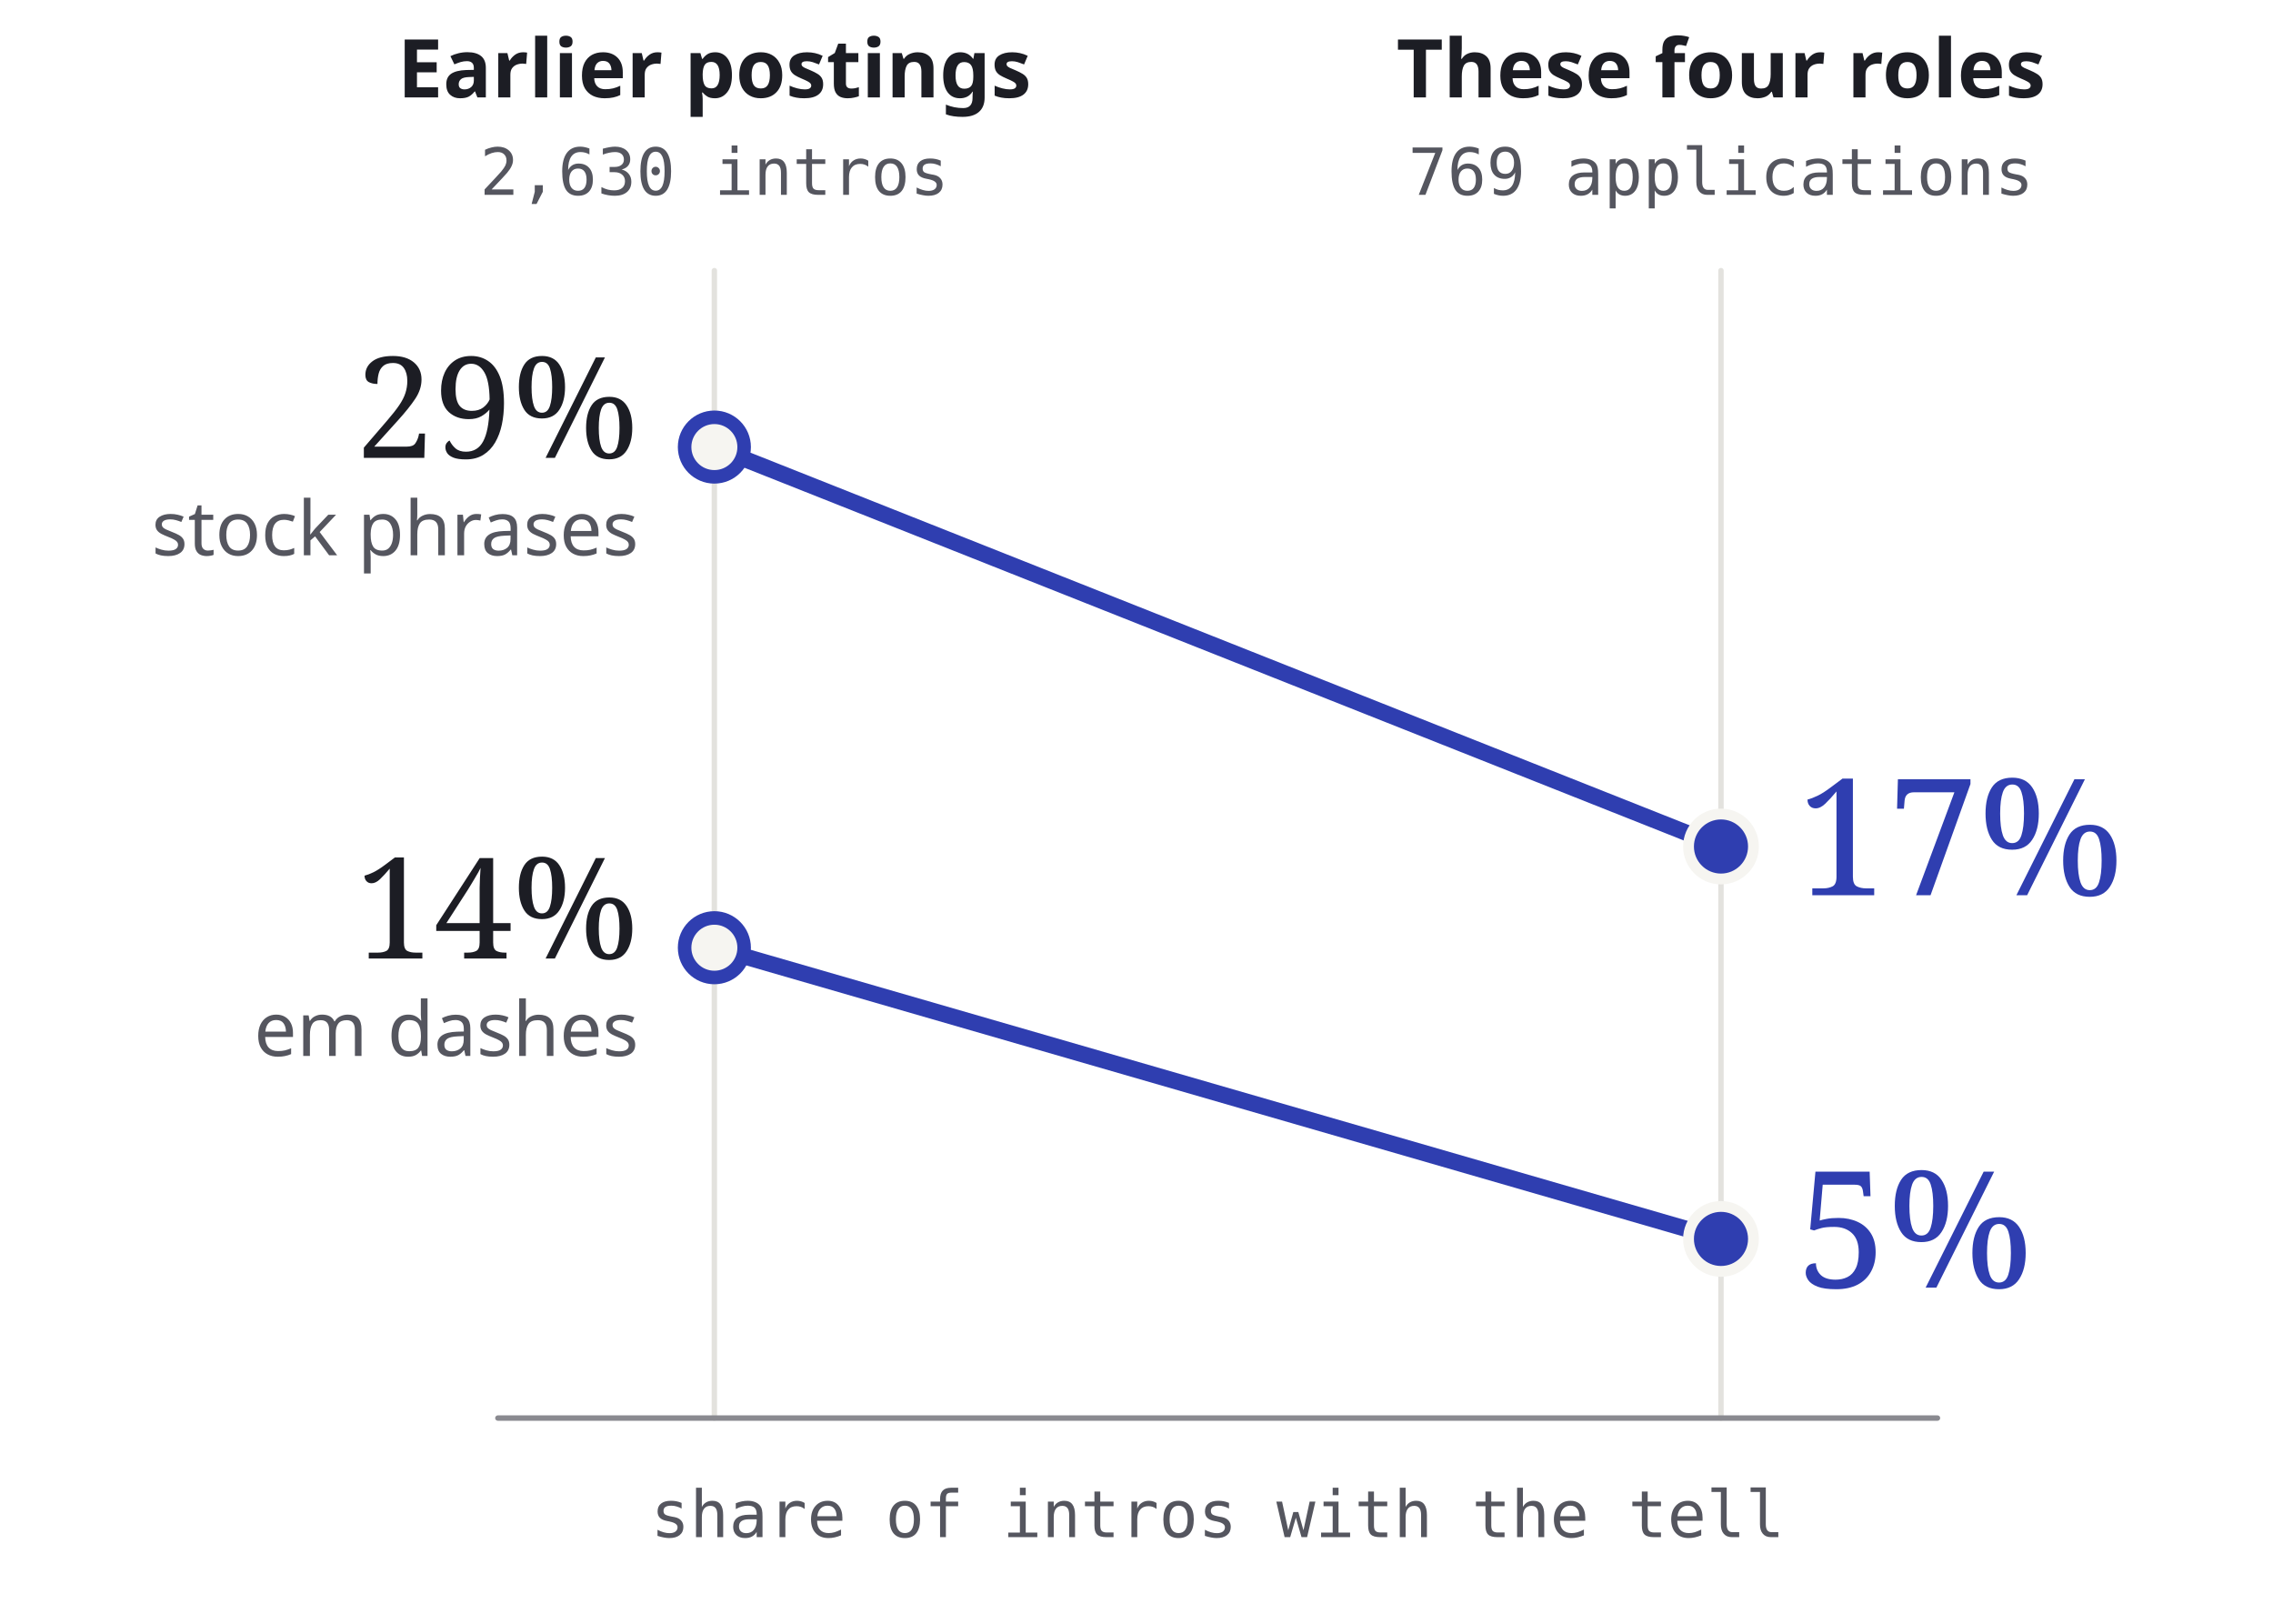
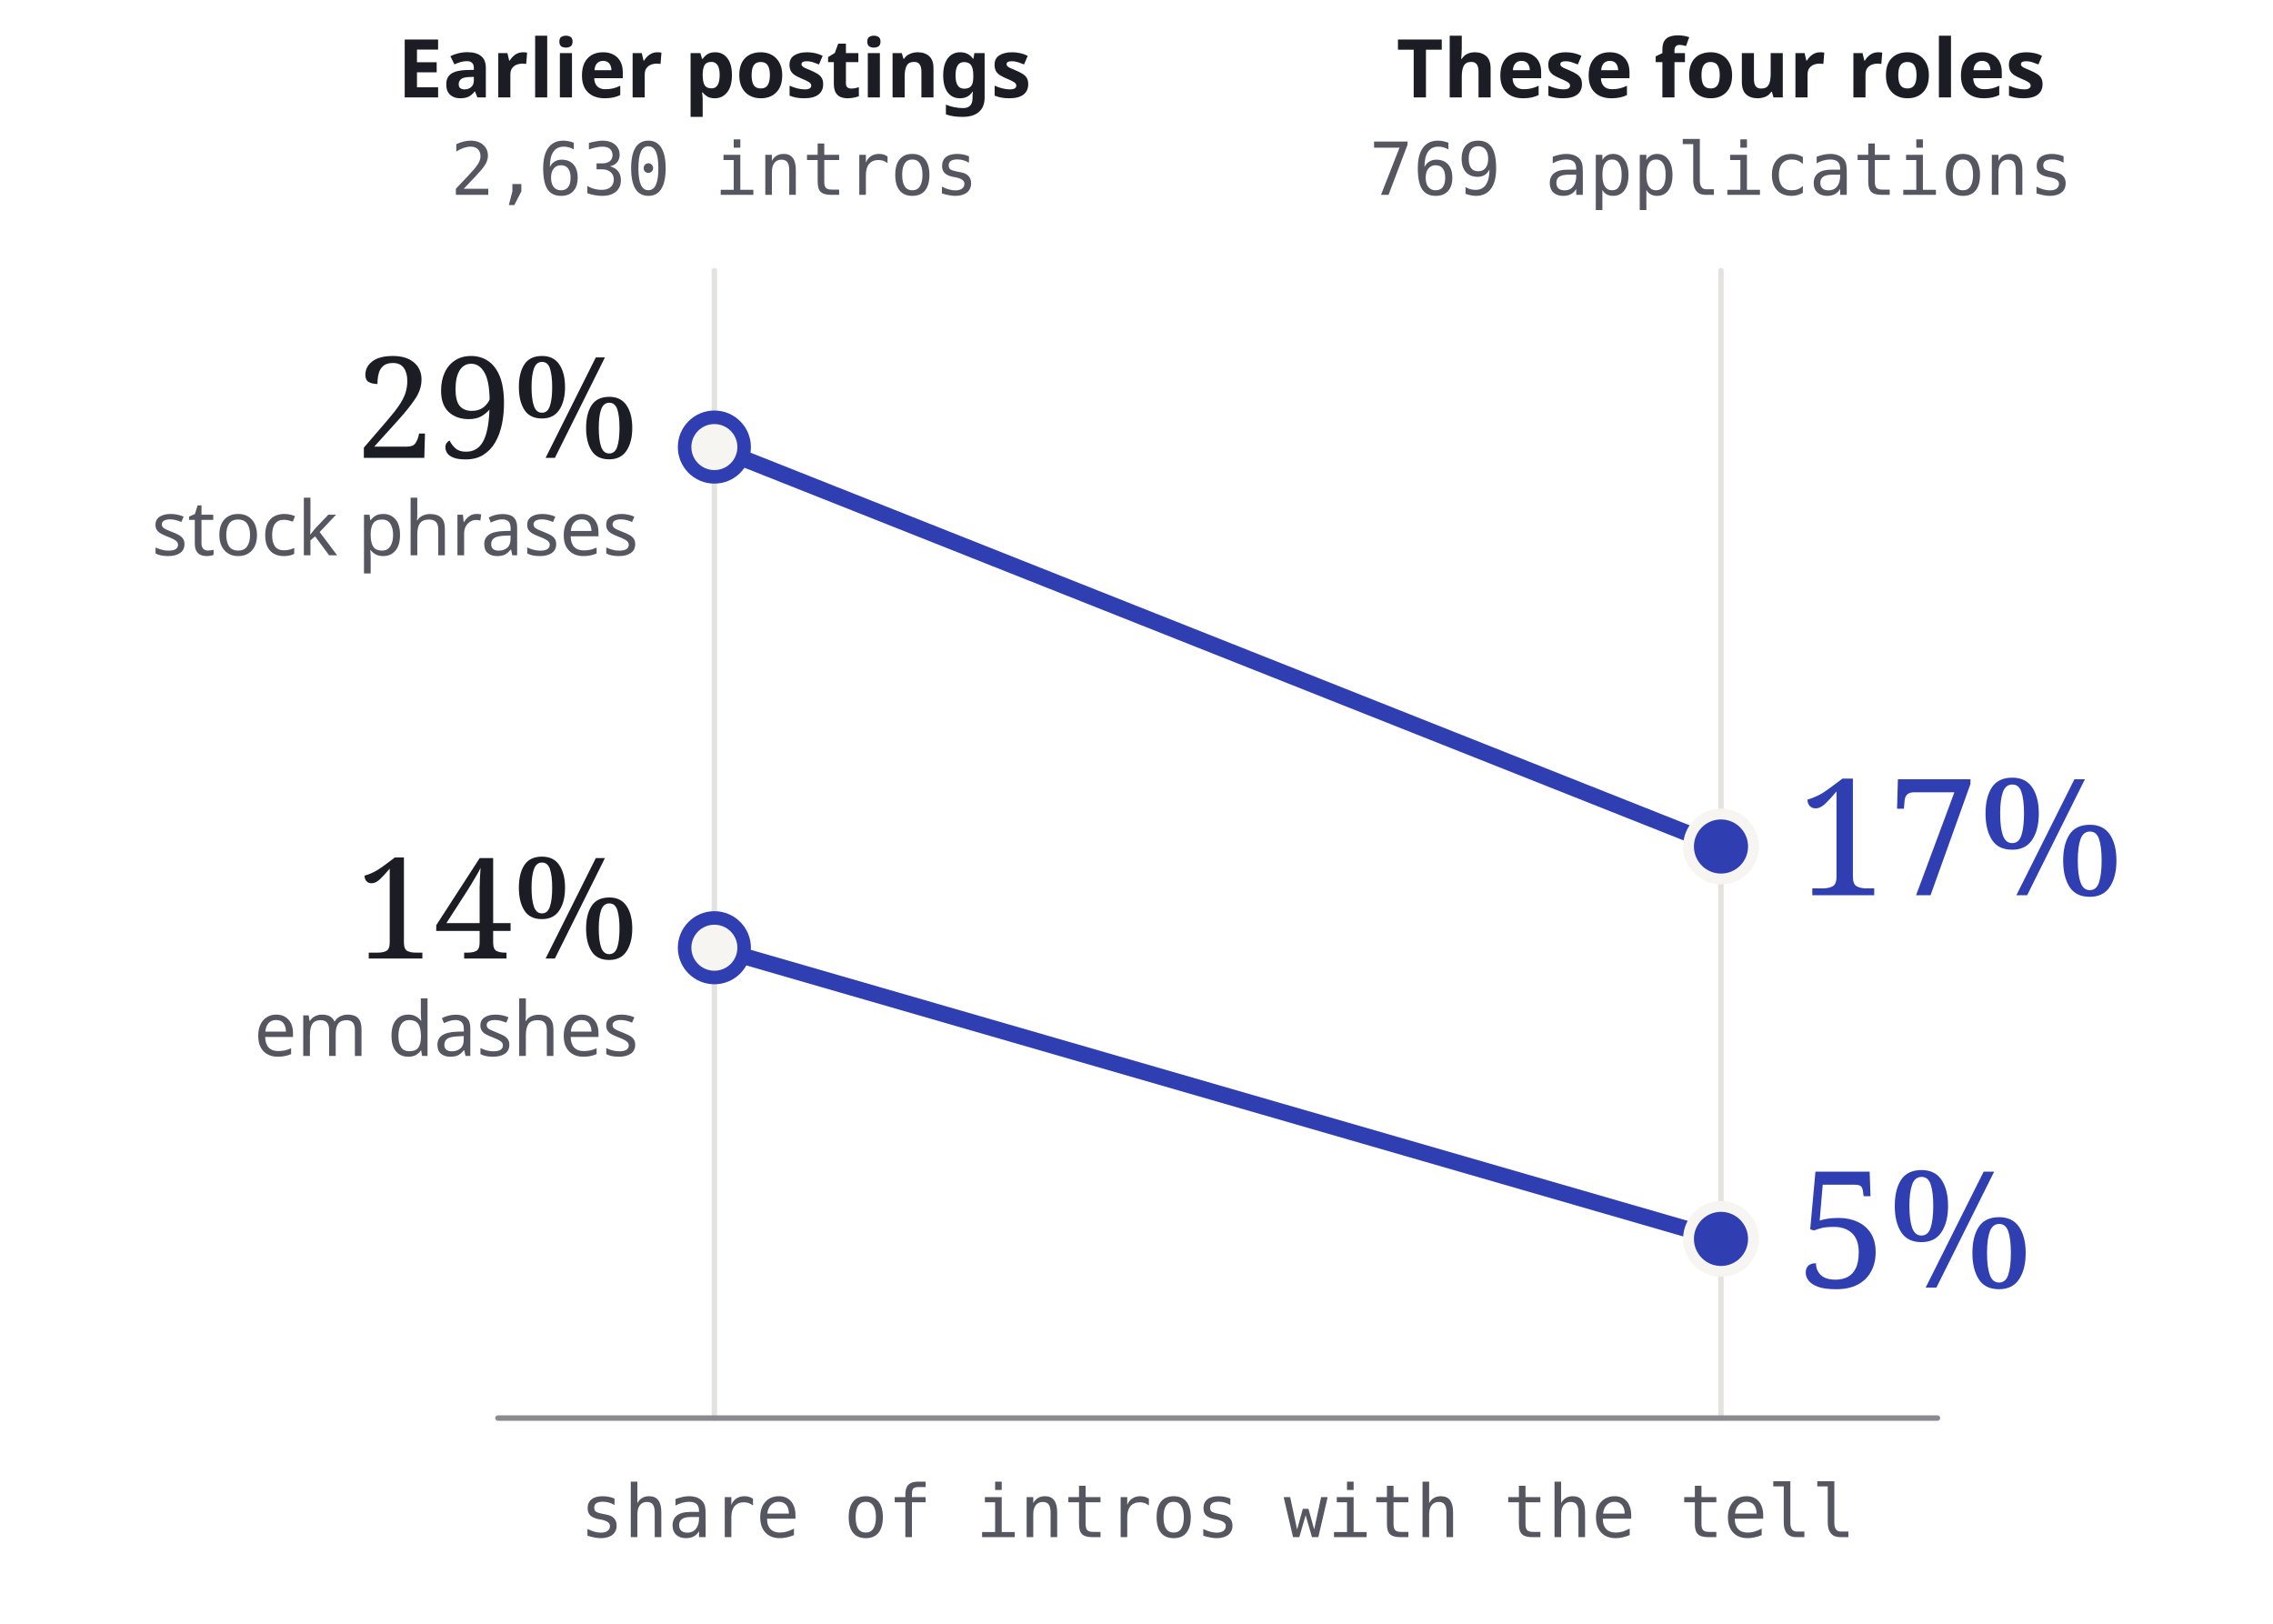
<svg xmlns="http://www.w3.org/2000/svg" width="420" height="300" viewBox="0 0 420 300">
  <g font-family="'Inter Variable', system-ui, sans-serif" font-size="15" fill="#1c1d24">
    <path d="M132 50 L132 262" fill="none" stroke="#e3e2de" stroke-width="1" stroke-linecap="round" />
    <path d="M318 50 L318 262" fill="none" stroke="#e3e2de" stroke-width="1" stroke-linecap="round" />
    <path d="M92 262 L358 262" fill="none" stroke="#8a8a90" stroke-width="1" stroke-linecap="round" />
    <text x="132" y="18" font-size="15" font-weight="600" text-anchor="middle">Earlier postings</text>
-     <text x="132" y="36" font-size="12" text-anchor="middle" fill="#55565f" font-family="'Geist Mono Variable', ui-monospace, monospace">2,630 intros</text>
+     <text x="132" y="36" font-size="13.5" text-anchor="middle" fill="#55565f" font-family="'Geist Mono Variable', ui-monospace, monospace">2,630 intros</text>
    <text x="318" y="18" font-size="15" font-weight="600" text-anchor="middle">These four roles</text>
-     <text x="318" y="36" font-size="12" text-anchor="middle" fill="#55565f" font-family="'Geist Mono Variable', ui-monospace, monospace">769 applications</text>
+     <text x="318" y="36" font-size="13.5" text-anchor="middle" fill="#55565f" font-family="'Geist Mono Variable', ui-monospace, monospace">769 applications</text>
    <path d="M132 82.6 L318 156.4" fill="none" stroke="#2f3eb0" stroke-width="3" stroke-linejoin="round" stroke-linecap="round" />
    <circle cx="132" cy="82.6" r="5.5" fill="#f6f5f1" stroke="#2f3eb0" stroke-width="2.5" />
    <circle cx="318" cy="156.4" r="6" fill="#2f3eb0" stroke="#f6f5f1" stroke-width="2" />
    <text x="118" y="84.6" font-size="26" font-weight="500" text-anchor="end" font-family="'Fraunces Variable', 'Iowan Old Style', Georgia, serif">29%</text>
    <text x="118" y="102.6" font-size="14" text-anchor="end" fill="#55565f">stock phrases</text>
    <text x="332" y="165.4" font-size="30" font-weight="500" fill="#2f3eb0" font-family="'Fraunces Variable', 'Iowan Old Style', Georgia, serif">17%</text>
    <path d="M132 175.1 L318 228.9" fill="none" stroke="#2f3eb0" stroke-width="3" stroke-linejoin="round" stroke-linecap="round" />
    <circle cx="132" cy="175.1" r="5.5" fill="#f6f5f1" stroke="#2f3eb0" stroke-width="2.5" />
    <circle cx="318" cy="228.9" r="6" fill="#2f3eb0" stroke="#f6f5f1" stroke-width="2" />
    <text x="118" y="177.1" font-size="26" font-weight="500" text-anchor="end" font-family="'Fraunces Variable', 'Iowan Old Style', Georgia, serif">14%</text>
    <text x="118" y="195.1" font-size="14" text-anchor="end" fill="#55565f">em dashes</text>
    <text x="332" y="237.9" font-size="30" font-weight="500" fill="#2f3eb0" font-family="'Fraunces Variable', 'Iowan Old Style', Georgia, serif">5%</text>
-     <text x="225" y="284" font-size="12" text-anchor="middle" fill="#55565f" font-family="'Geist Mono Variable', ui-monospace, monospace">share of intros with the tell</text>
+     <text x="225" y="284" font-size="13.5" text-anchor="middle" fill="#55565f" font-family="'Geist Mono Variable', ui-monospace, monospace">share of intros with the tell</text>
  </g>
</svg>
